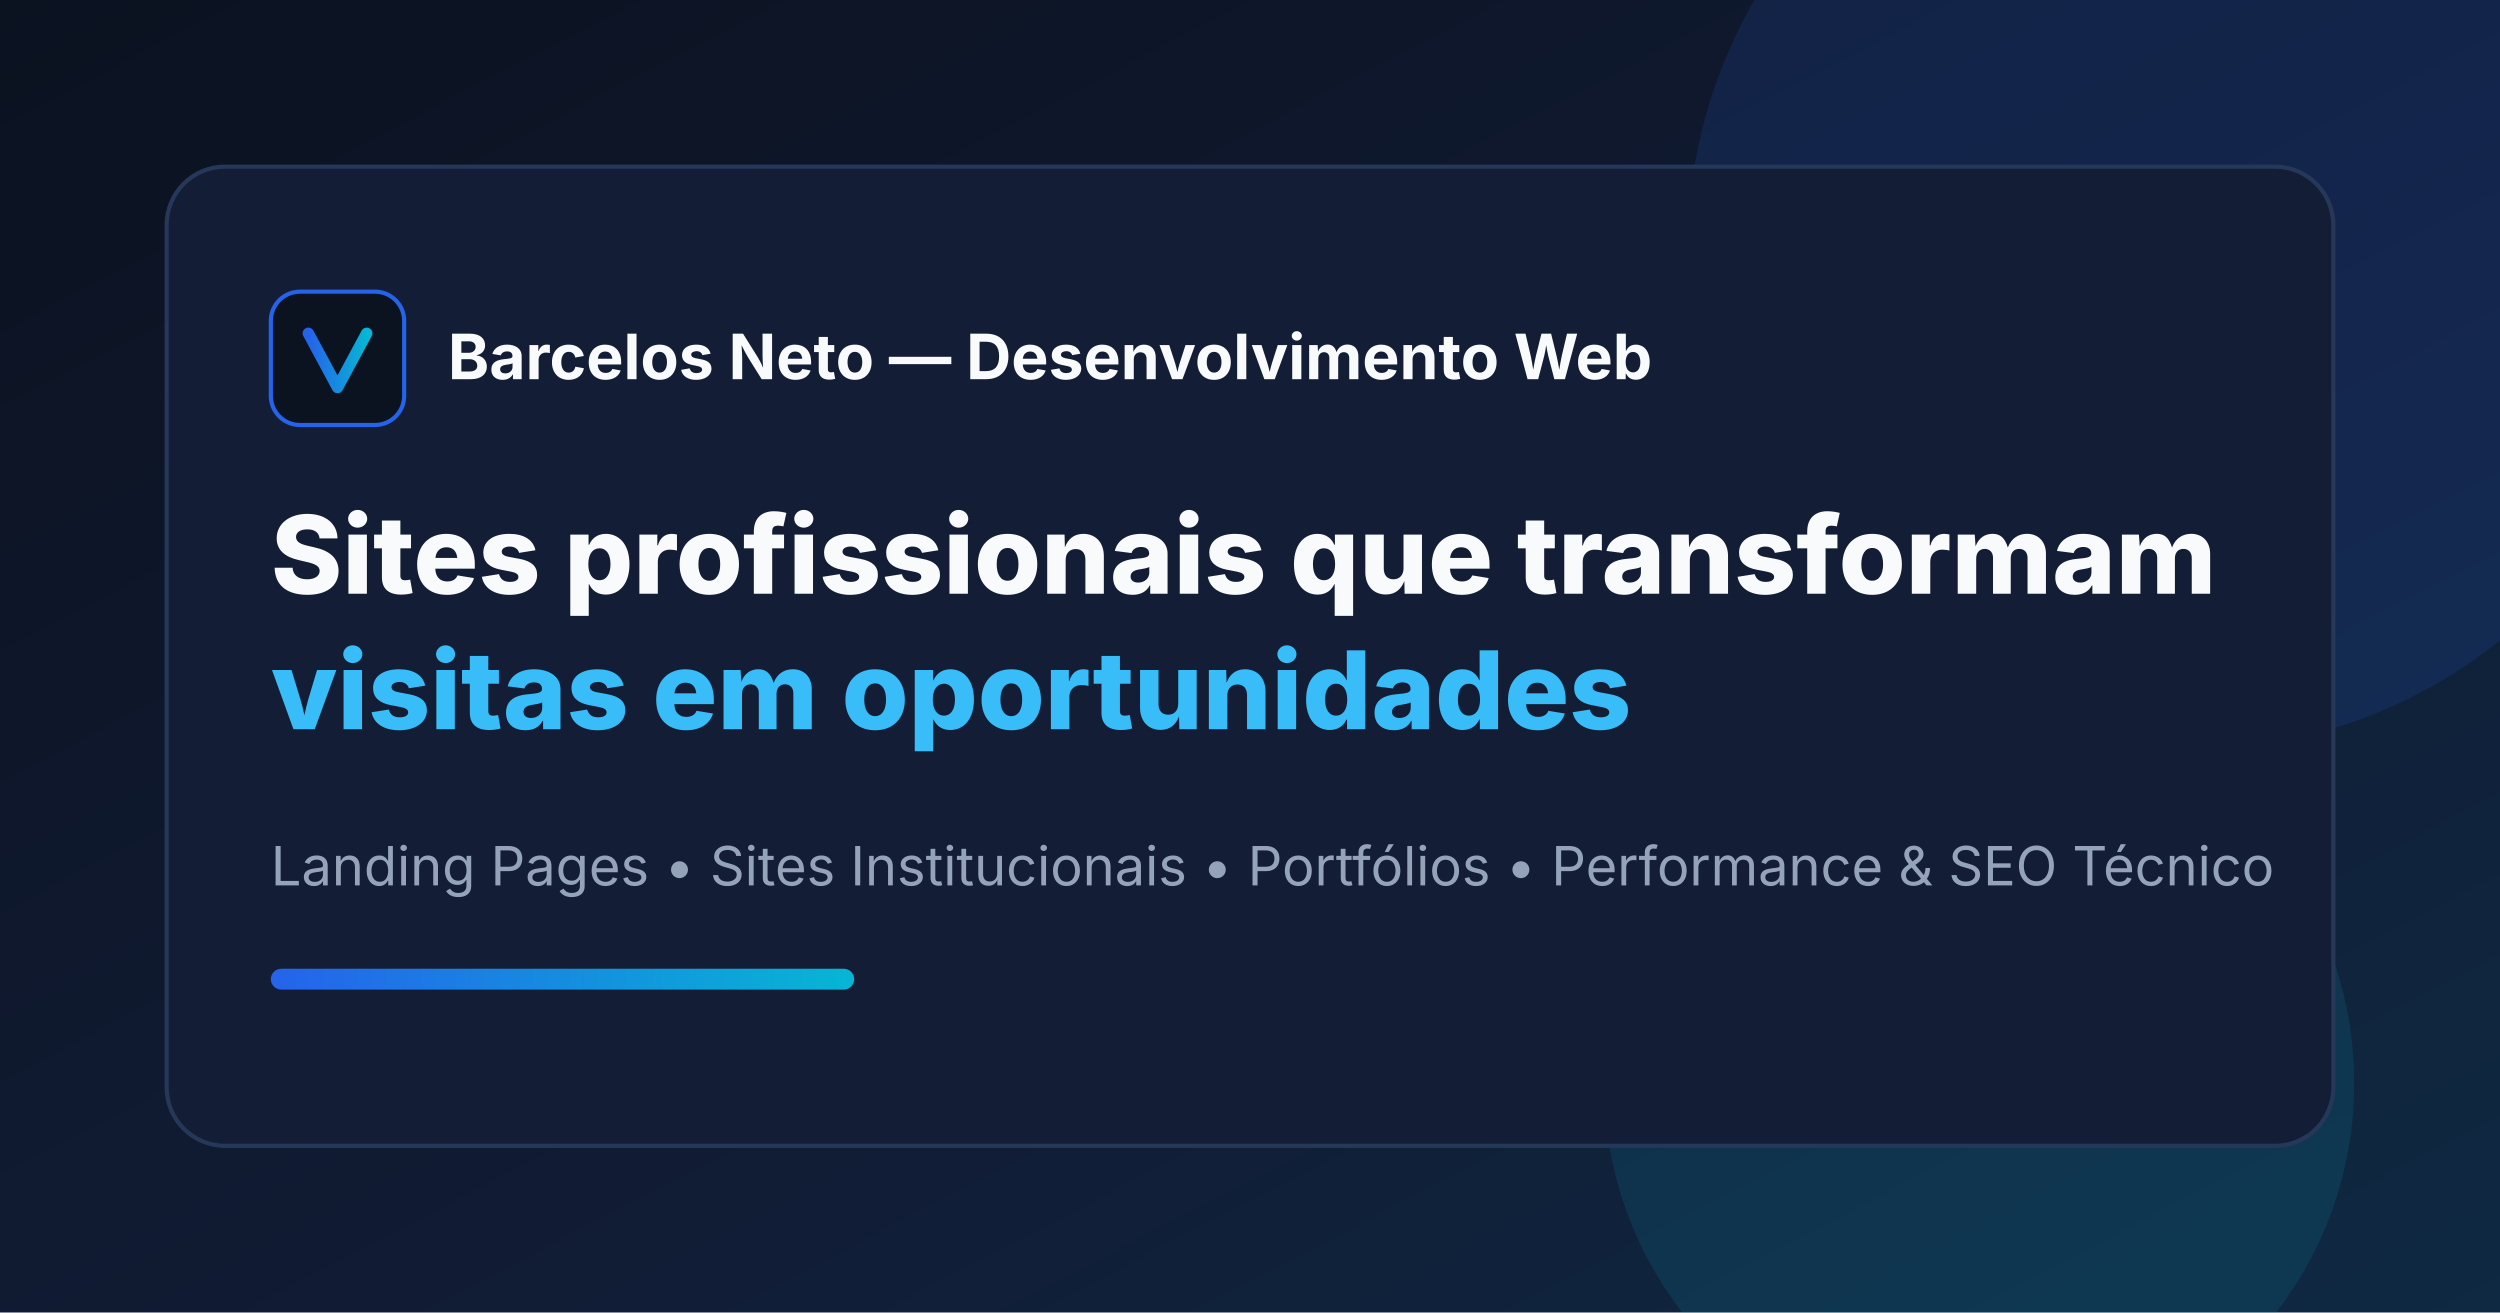
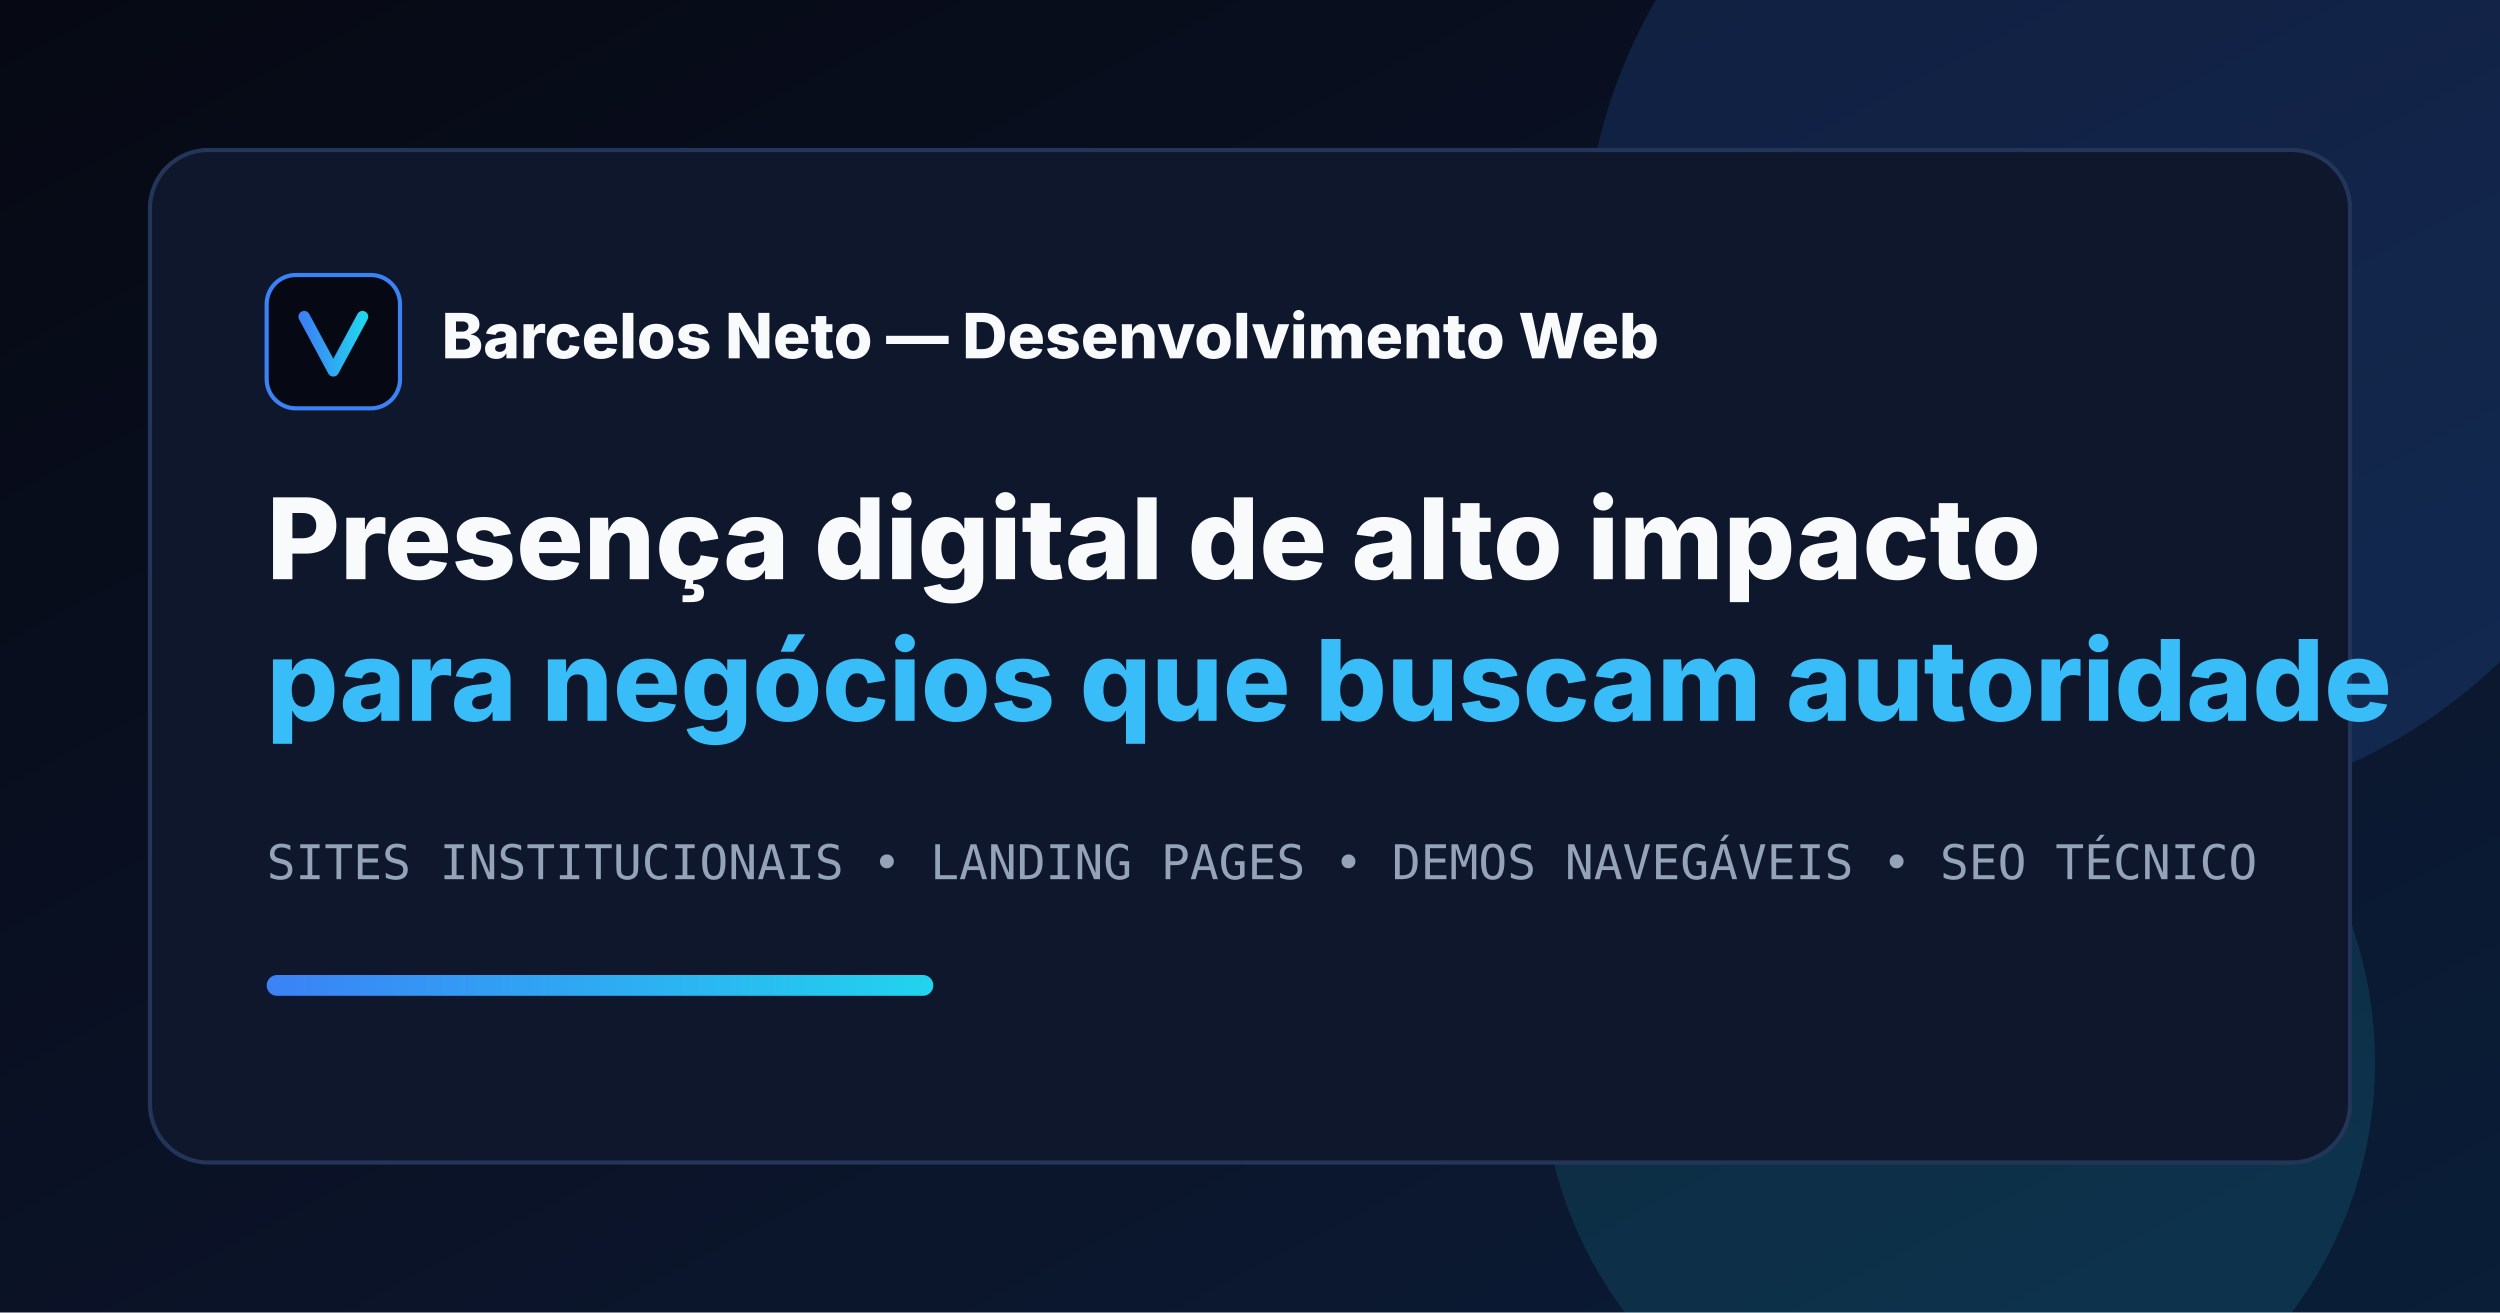
- <svg xmlns="http://www.w3.org/2000/svg" viewBox="0 0 1200 630" width="1200" height="630" role="img" aria-label="Barcelos Neto — Desenvolvimento Web | Sites profissionais que transformam visitas em oportunidades">
+ <svg xmlns="http://www.w3.org/2000/svg" viewBox="0 0 1200 630" width="1200" height="630" role="img" aria-label="Barcelos Neto — Desenvolvimento Web | Engenharia Front-End, Sites Institucionais e Landing Pages de Alta Conversão">
  <defs>
    <linearGradient id="bg" x1="0%" y1="0%" x2="100%" y2="100%">
-       <stop offset="0%" stop-color="#0B1220" />
-       <stop offset="60%" stop-color="#111C35" />
-       <stop offset="100%" stop-color="#0F2942" />
+       <stop offset="0%" stop-color="#060913" />
+       <stop offset="55%" stop-color="#0B1328" />
+       <stop offset="100%" stop-color="#0A1E38" />
    </linearGradient>
    <linearGradient id="accent" x1="0%" y1="0%" x2="100%" y2="0%">
-       <stop offset="0%" stop-color="#2563EB" />
-       <stop offset="100%" stop-color="#06B6D4" />
+       <stop offset="0%" stop-color="#3B82F6" />
+       <stop offset="100%" stop-color="#22D3EE" />
    </linearGradient>
  </defs>
  <rect width="1200" height="630" fill="url(#bg)" />
-   <circle cx="1050" cy="120" r="240" fill="#2563EB" opacity="0.14" />
-   <circle cx="950" cy="520" r="180" fill="#06B6D4" opacity="0.12" />
-   <rect x="80" y="80" width="1040" height="470" rx="28" fill="#131E36" stroke="#263859" stroke-width="2" />
-   <rect x="130" y="140" width="64" height="64" rx="14" fill="#0B1220" stroke="#2563EB" stroke-width="2" />
-   <path d="M148 160L162 186L176 160" fill="none" stroke="url(#accent)" stroke-width="5.5" stroke-linecap="round" stroke-linejoin="round" />
-   <text x="215" y="182" fill="#F8FAFC" font-family="system-ui, -apple-system, sans-serif" font-size="30" font-weight="700">Barcelos Neto — Desenvolvimento Web</text>
-   <text x="130" y="285" fill="#F8FAFC" font-family="system-ui, -apple-system, sans-serif" font-size="52" font-weight="800">Sites profissionais que transformam</text>
-   <text x="130" y="350" fill="#38BDF8" font-family="system-ui, -apple-system, sans-serif" font-size="52" font-weight="800">visitas em oportunidades</text>
-   <text x="130" y="425" fill="#94A3B8" font-family="system-ui, -apple-system, sans-serif" font-size="26">Landing Pages • Sites Institucionais • Portfólios • Performance &amp; SEO Técnico</text>
-   <rect x="130" y="465" width="280" height="10" rx="5" fill="url(#accent)" />
+   <circle cx="1020" cy="130" r="260" fill="#3B82F6" opacity="0.16" />
+   <circle cx="940" cy="510" r="200" fill="#22D3EE" opacity="0.12" />
+   <rect x="72" y="72" width="1056" height="486" rx="28" fill="#0E172C" stroke="#233559" stroke-width="2" />
+   <rect x="128" y="132" width="64" height="64" rx="14" fill="#060913" stroke="#3B82F6" stroke-width="2" />
+   <path d="M146 152L160 178L174 152" fill="none" stroke="url(#accent)" stroke-width="5.5" stroke-linecap="round" stroke-linejoin="round" />
+   <text x="212" y="172" fill="#F8FAFC" font-family="system-ui, -apple-system, sans-serif" font-size="30" font-weight="800">Barcelos Neto — Desenvolvimento Web</text>
+   <text x="128" y="278" fill="#F8FAFC" font-family="system-ui, -apple-system, sans-serif" font-size="54" font-weight="800">Presença digital de alto impacto</text>
+   <text x="128" y="346" fill="#38BDF8" font-family="system-ui, -apple-system, sans-serif" font-size="54" font-weight="800">para negócios que buscam autoridade</text>
+   <text x="128" y="422" fill="#94A3B8" font-family="monospace" font-size="23">SITES INSTITUCIONAIS • LANDING PAGES • DEMOS NAVEGÁVEIS • SEO TÉCNICO</text>
+   <rect x="128" y="468" width="320" height="10" rx="5" fill="url(#accent)" />
</svg>
